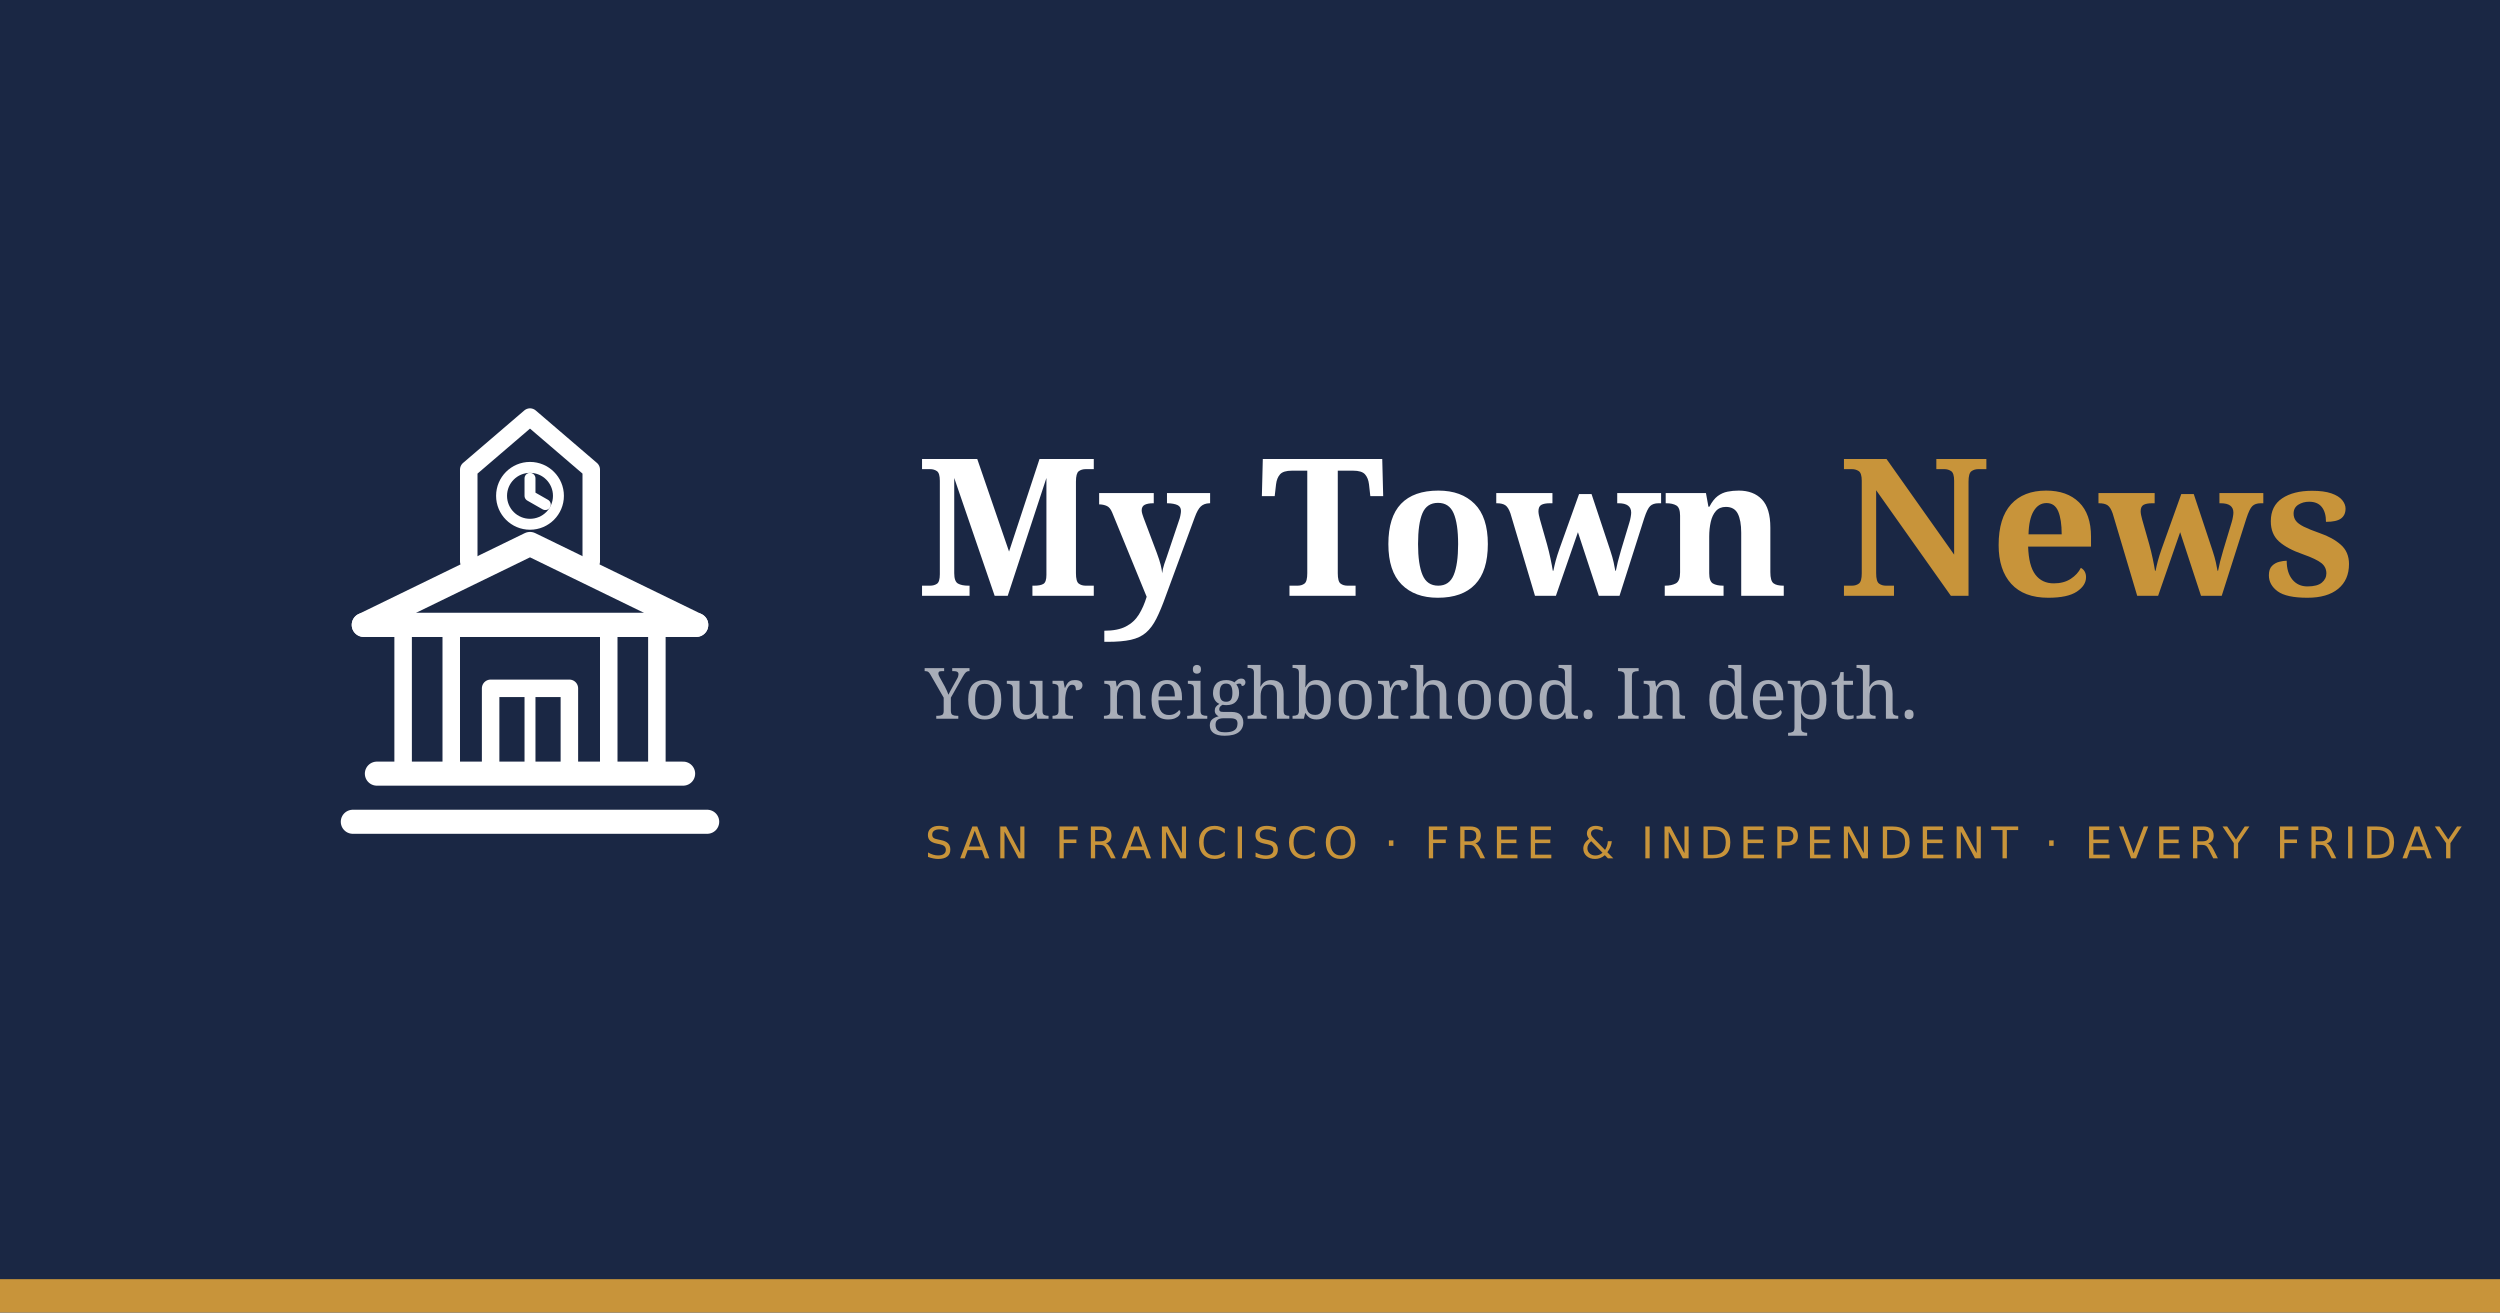
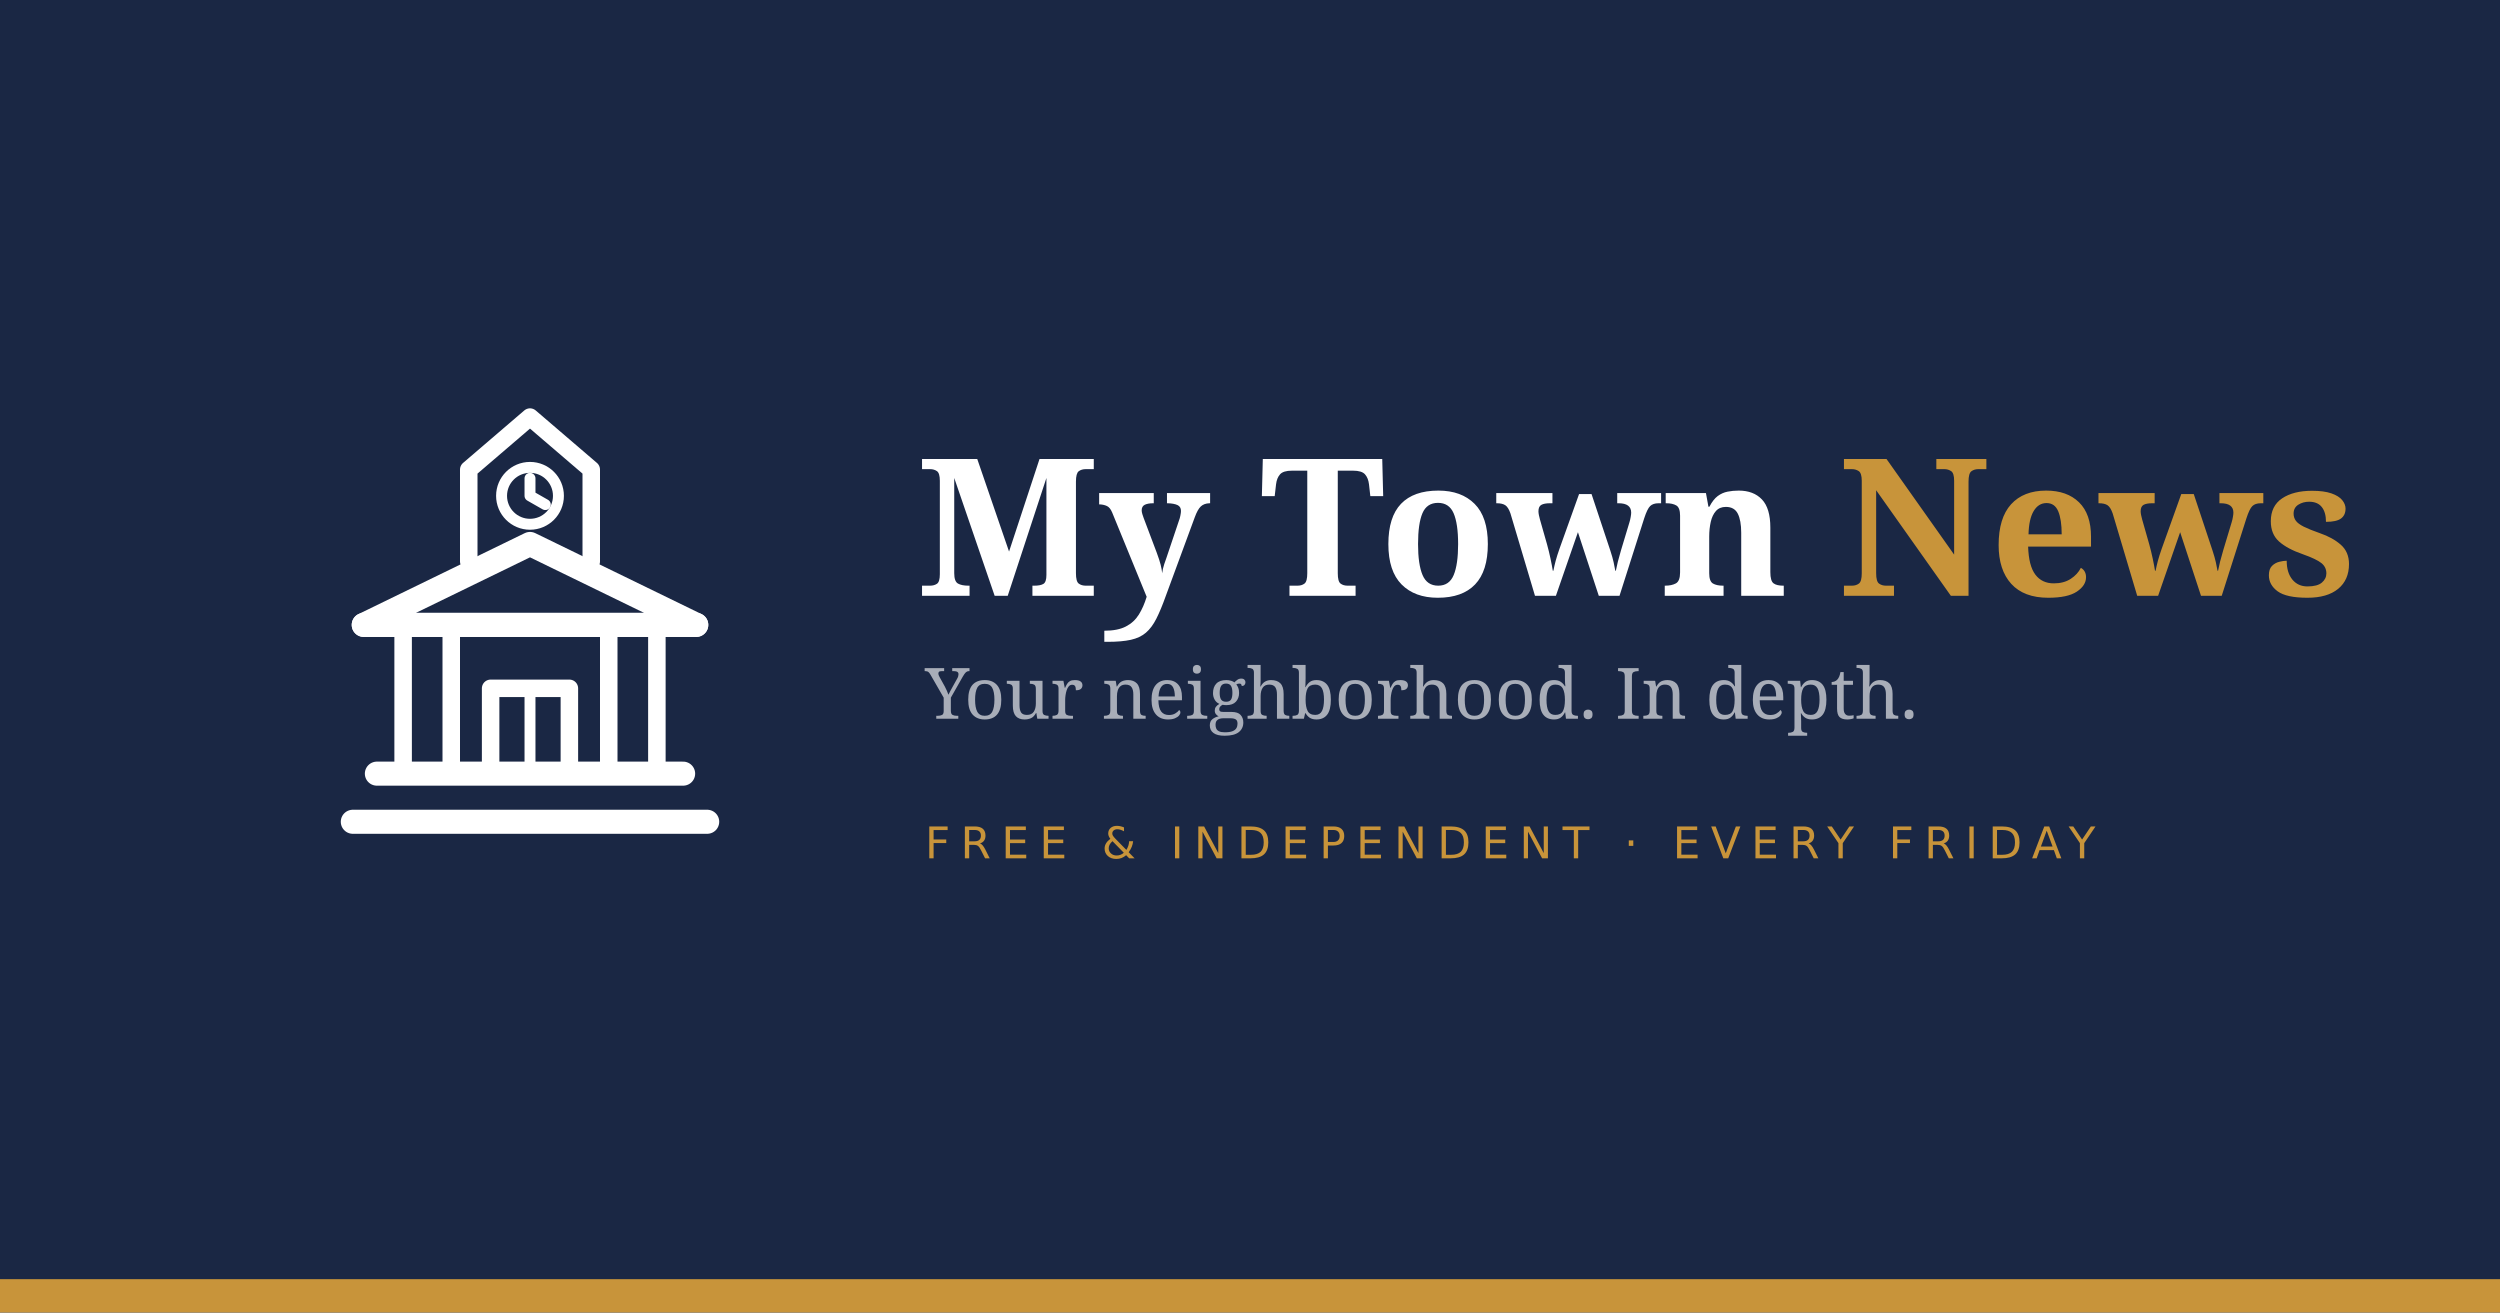
<svg xmlns="http://www.w3.org/2000/svg" viewBox="0 0 1200 630" width="1200" height="630">
  <rect width="1200" height="630" fill="#1a2744" />
  <rect x="0" y="614" width="1200" height="16" fill="#c8943a" />
  <g transform="translate(120,175) scale(1.05)" fill="none" stroke="#ffffff" stroke-width="11" stroke-linecap="round" stroke-linejoin="round">
    <path d="M100 90V48l28-24 28 24v42" stroke-width="8" />
    <circle cx="128" cy="60" r="13" stroke-width="5" />
    <path d="M128 60v-8m0 8 7 4" stroke-width="5" />
    <path d="M52 119 128 82l76 37z" />
    <path d="M52 119h152" />
    <path d="M70 119v68m22-68v68m72-68v68m22-68v68" stroke-width="8" />
    <path d="M110 187v-39h36v39" stroke-width="8" />
    <path d="M128 149v38" stroke-width="5" />
    <path d="M58 187h140" />
    <path d="M47 209h162" />
  </g>
  <text x="440" y="286" font-family="Playfair Display, Georgia, serif" font-size="92" font-weight="700" fill="#ffffff">My Town <tspan fill="#c8943a">News</tspan>
  </text>
  <text x="444" y="345" font-family="Playfair Display, Georgia, serif" font-size="34" fill="rgba(255,255,255,0.62)">Your neighborhood. In depth.</text>
-   <text x="444" y="412" font-family="DejaVu Sans, sans-serif" font-size="21" letter-spacing="3" fill="#c8943a">SAN FRANCISCO · FREE &amp; INDEPENDENT · EVERY FRIDAY</text>
+   <text x="444" y="412" font-family="DejaVu Sans, sans-serif" font-size="21" letter-spacing="5" fill="#c8943a">FREE &amp; INDEPENDENT · EVERY FRIDAY</text>
</svg>
